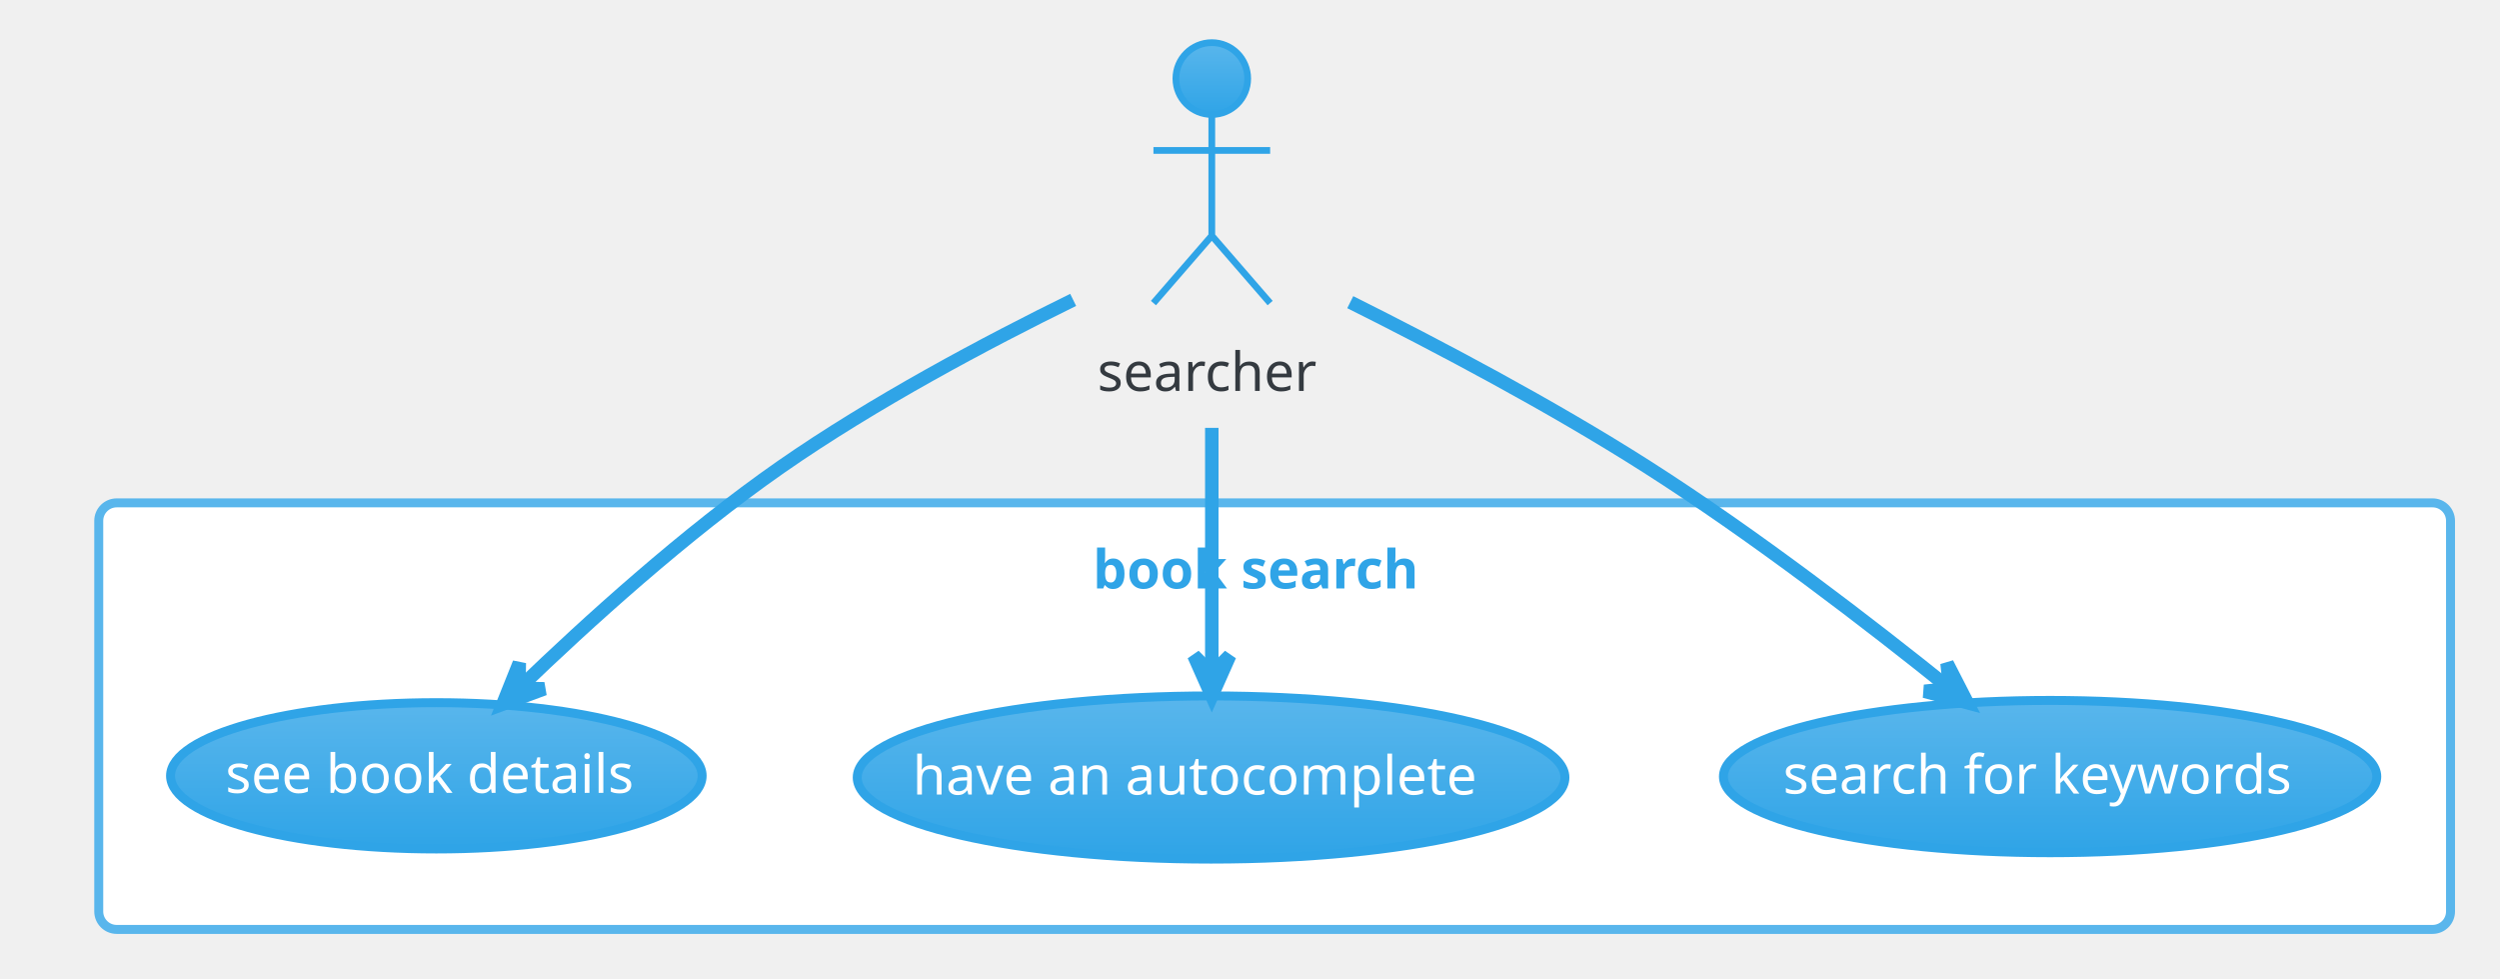
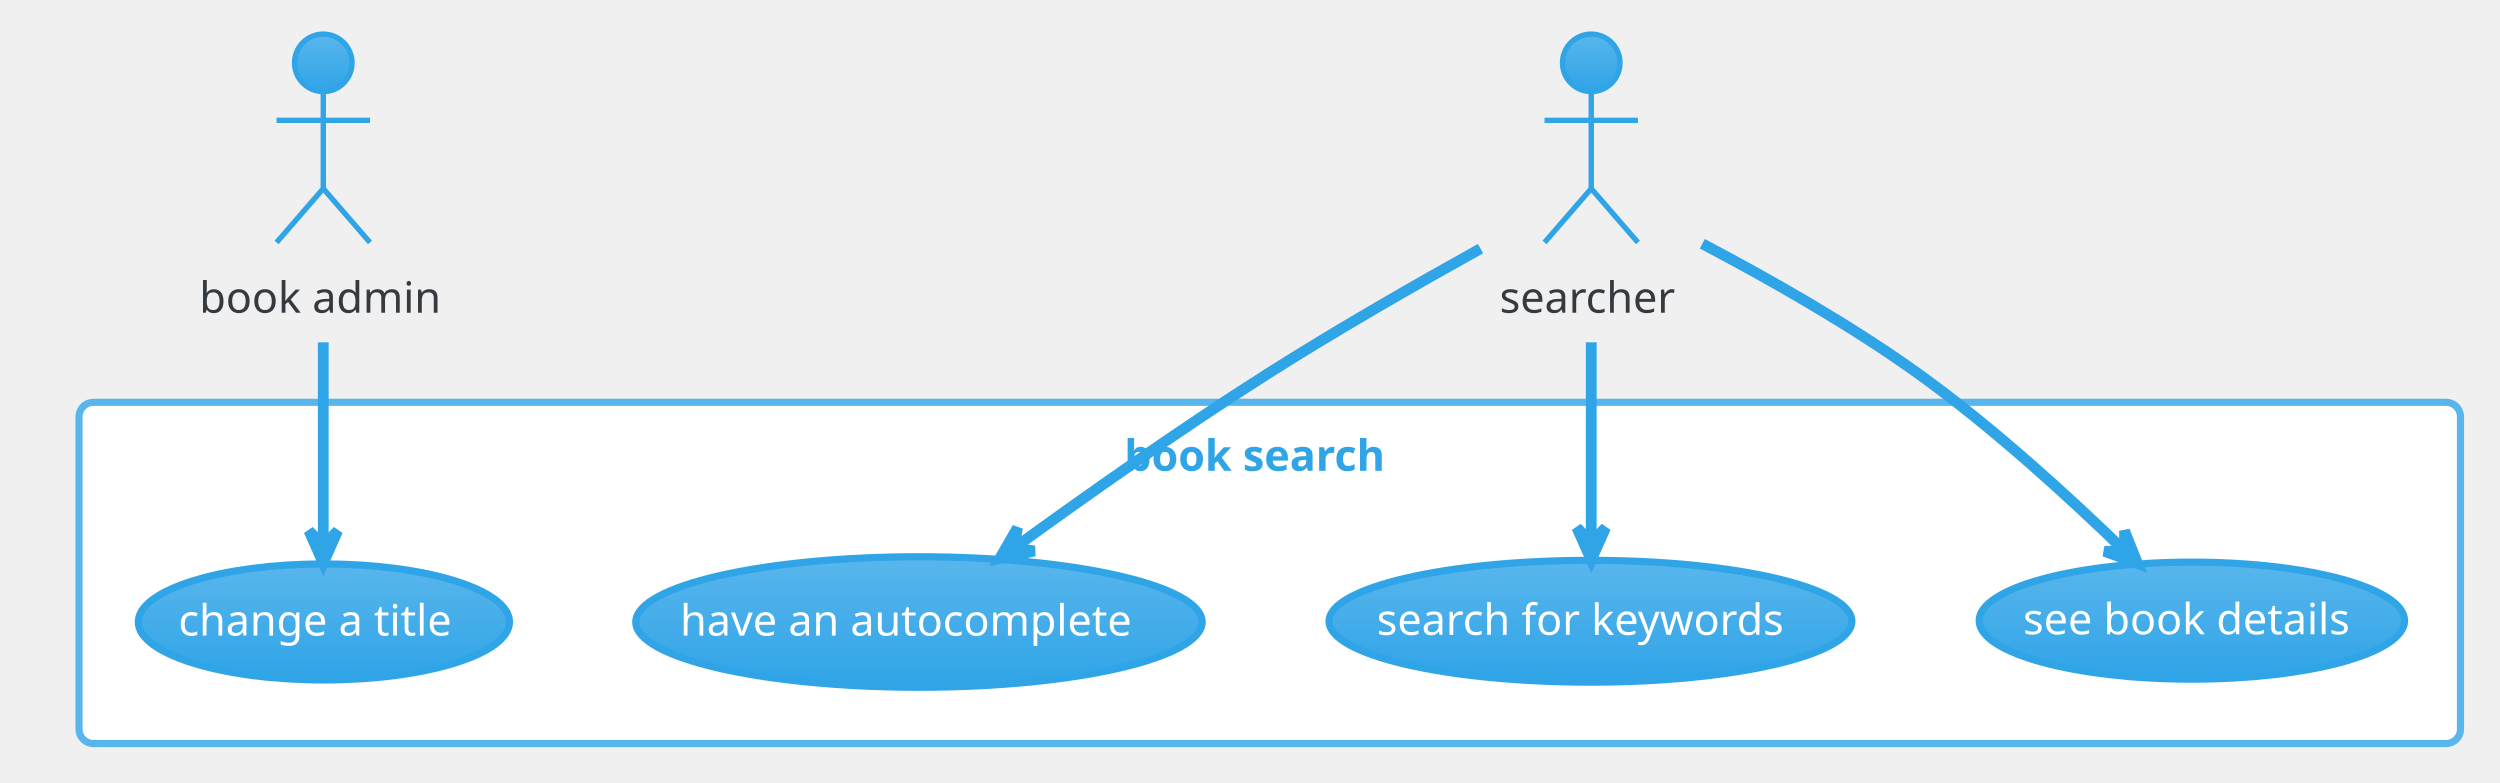
- <svg xmlns="http://www.w3.org/2000/svg" contentScriptType="application/ecmascript" contentStyleType="text/css" height="227.083px" preserveAspectRatio="none" style="width:580px;height:227px;" version="1.1" viewBox="0 0 580 227" width="580.208px" zoomAndPan="magnify">
+ <svg xmlns="http://www.w3.org/2000/svg" contentScriptType="application/ecmascript" contentStyleType="text/css" height="227.083px" preserveAspectRatio="none" style="width:725px;height:227px;" version="1.1" viewBox="0 0 725 227" width="725px" zoomAndPan="magnify">
  <defs>
-     <linearGradient id="g48z2sdmskzes0" x1="50%" x2="50%" y1="0%" y2="100%">
+     <linearGradient id="g14bk90c5zhb6i0" x1="50%" x2="50%" y1="0%" y2="100%">
      <stop offset="0%" stop-color="#59B6EC" />
      <stop offset="100%" stop-color="#2FA4E7" />
    </linearGradient>
  </defs>
  <g>
-     <rect fill="#FFFFFF" height="98.958" rx="4.167" ry="4.167" style="stroke: #59B6EC; stroke-width: 2.083;" width="545.833" x="22.917" y="116.667" />
-     <text fill="#2FA4E7" font-family="Verdana" font-size="12.5" font-weight="bold" lengthAdjust="spacingAndGlyphs" textLength="84.375" x="253.646" y="136.525">book search</text>
-     <ellipse cx="475.815" cy="180.163" fill="url(#g48z2sdmskzes0)" rx="75.815" ry="17.663" style="stroke: #2FA4E7; stroke-width: 2.083;" />
-     <text fill="#FFFFFF" font-family="Verdana" font-size="12.5" lengthAdjust="spacingAndGlyphs" textLength="123.958" x="413.836" y="184.113">search for keywords</text>
-     <ellipse cx="281.082" cy="180.383" fill="url(#g48z2sdmskzes0)" rx="82.124" ry="18.925" style="stroke: #2FA4E7; stroke-width: 2.083;" />
-     <text fill="#FFFFFF" font-family="Verdana" font-size="12.5" lengthAdjust="spacingAndGlyphs" textLength="138.542" x="211.812" y="184.333">have an autocomplete</text>
-     <ellipse cx="101.27" cy="179.989" fill="url(#g48z2sdmskzes0)" rx="61.687" ry="16.968" style="stroke: #2FA4E7; stroke-width: 2.083;" />
-     <text fill="#FFFFFF" font-family="Verdana" font-size="12.5" lengthAdjust="spacingAndGlyphs" textLength="97.917" x="52.312" y="183.939">see book details</text>
-     <ellipse cx="281.25" cy="18.229" fill="url(#g48z2sdmskzes0)" rx="8.333" ry="8.333" style="stroke: #2FA4E7; stroke-width: 1.562;" />
-     <path d="M281.25,26.562 L281.25,54.688 M267.708,34.896 L294.792,34.896 M281.25,54.688 L267.708,70.312 M281.25,54.688 L294.792,70.312 " fill="none" style="stroke: #2FA4E7; stroke-width: 1.562;" />
-     <text fill="#343A40" font-family="Verdana" font-size="12.5" lengthAdjust="spacingAndGlyphs" textLength="53.125" x="254.688" y="90.692">searcher</text>
-     <path d="M313.385,70.104 C333.615,80.208 360.021,94.135 382.292,108.333 C407.24,124.24 434.01,144.854 452.531,159.74 " fill="none" id="ac1-&gt;uc2" style="stroke: #2FA4E7; stroke-width: 3.125;" />
-     <polygon fill="#2FA4E7" points="456.583,163.021,451.898,153.894,452.528,159.753,446.669,160.383,456.583,163.021" style="stroke: #2FA4E7; stroke-width: 3.125;" />
-     <path d="M281.25,99.271 C281.25,118.417 281.25,139.979 281.25,155.875 " fill="none" id="ac1-&gt;uc3" style="stroke: #2FA4E7; stroke-width: 3.125;" />
-     <polygon fill="#2FA4E7" points="281.25,161.458,285.417,152.083,281.25,156.25,277.083,152.083,281.25,161.458" style="stroke: #2FA4E7; stroke-width: 3.125;" />
-     <path d="M249.073,69.573 C228.906,79.469 202.76,93.365 181.25,108.333 C159.042,123.792 136.135,144.583 120.521,159.646 " fill="none" id="ac1-&gt;uc4" style="stroke: #2FA4E7; stroke-width: 3.125;" />
-     <polygon fill="#2FA4E7" points="116.708,163.344,126.335,159.797,120.443,159.713,120.526,153.821,116.708,163.344" style="stroke: #2FA4E7; stroke-width: 3.125;" />
+     <rect fill="#FFFFFF" height="98.958" rx="4.167" ry="4.167" style="stroke: #59B6EC; stroke-width: 2.083;" width="690.625" x="22.917" y="116.667" />
+     <text fill="#2FA4E7" font-family="Verdana" font-size="12.5" font-weight="bold" lengthAdjust="spacingAndGlyphs" textLength="84.375" x="326.042" y="136.525">book search</text>
+     <ellipse cx="93.928" cy="180.363" fill="url(#g14bk90c5zhb6i0)" rx="53.824" ry="16.821" style="stroke: #2FA4E7; stroke-width: 2.083;" />
+     <text fill="#FFFFFF" font-family="Verdana" font-size="12.5" lengthAdjust="spacingAndGlyphs" textLength="84.375" x="51.74" y="184.313">change a title</text>
+     <ellipse cx="461.232" cy="180.163" fill="url(#g14bk90c5zhb6i0)" rx="75.815" ry="17.663" style="stroke: #2FA4E7; stroke-width: 2.083;" />
+     <text fill="#FFFFFF" font-family="Verdana" font-size="12.5" lengthAdjust="spacingAndGlyphs" textLength="123.958" x="399.252" y="184.113">search for keywords</text>
+     <ellipse cx="266.499" cy="180.383" fill="url(#g14bk90c5zhb6i0)" rx="82.124" ry="18.925" style="stroke: #2FA4E7; stroke-width: 2.083;" />
+     <text fill="#FFFFFF" font-family="Verdana" font-size="12.5" lengthAdjust="spacingAndGlyphs" textLength="138.542" x="197.228" y="184.333">have an autocomplete</text>
+     <ellipse cx="635.645" cy="179.989" fill="url(#g14bk90c5zhb6i0)" rx="61.687" ry="16.968" style="stroke: #2FA4E7; stroke-width: 2.083;" />
+     <text fill="#FFFFFF" font-family="Verdana" font-size="12.5" lengthAdjust="spacingAndGlyphs" textLength="97.917" x="586.687" y="183.939">see book details</text>
+     <ellipse cx="93.75" cy="18.229" fill="url(#g14bk90c5zhb6i0)" rx="8.333" ry="8.333" style="stroke: #2FA4E7; stroke-width: 1.562;" />
+     <path d="M93.75,26.562 L93.75,54.688 M80.208,34.896 L107.292,34.896 M93.75,54.688 L80.208,70.312 M93.75,54.688 L107.292,70.312 " fill="none" style="stroke: #2FA4E7; stroke-width: 1.562;" />
+     <text fill="#343A40" font-family="Verdana" font-size="12.5" lengthAdjust="spacingAndGlyphs" textLength="71.875" x="57.812" y="90.692">book admin</text>
+     <ellipse cx="461.458" cy="18.229" fill="url(#g14bk90c5zhb6i0)" rx="8.333" ry="8.333" style="stroke: #2FA4E7; stroke-width: 1.562;" />
+     <path d="M461.458,26.562 L461.458,54.688 M447.917,34.896 L475,34.896 M461.458,54.688 L447.917,70.312 M461.458,54.688 L475,70.312 " fill="none" style="stroke: #2FA4E7; stroke-width: 1.562;" />
+     <text fill="#343A40" font-family="Verdana" font-size="12.5" lengthAdjust="spacingAndGlyphs" textLength="53.125" x="434.896" y="90.692">searcher</text>
+     <path d="M93.75,99.271 C93.75,119.156 93.75,141.656 93.75,157.708 " fill="none" id="ac1-&gt;uc3" style="stroke: #2FA4E7; stroke-width: 3.125;" />
+     <polygon fill="#2FA4E7" points="93.75,163.302,97.917,153.927,93.75,158.094,89.583,153.927,93.75,163.302" style="stroke: #2FA4E7; stroke-width: 3.125;" />
+     <path d="M461.458,99.271 C461.458,118.781 461.458,140.812 461.458,156.792 " fill="none" id="ac2-&gt;uc4" style="stroke: #2FA4E7; stroke-width: 3.125;" />
+     <polygon fill="#2FA4E7" points="461.458,162.396,465.625,153.021,461.458,157.188,457.292,153.021,461.458,162.396" style="stroke: #2FA4E7; stroke-width: 3.125;" />
+     <path d="M429.354,72.104 C411.042,82.271 387.812,95.573 367.708,108.333 C342.312,124.448 314.385,144.188 294.344,158.74 " fill="none" id="ac2-&gt;uc5" style="stroke: #2FA4E7; stroke-width: 3.125;" />
+     <polygon fill="#2FA4E7" points="289.938,161.938,299.969,159.789,294.148,158.872,295.065,153.052,289.938,161.938" style="stroke: #2FA4E7; stroke-width: 3.125;" />
+     <path d="M493.667,70.698 C512.521,80.604 536.427,94.115 556.25,108.333 C578.073,124 600.688,144.76 616.135,159.76 " fill="none" id="ac2-&gt;uc6" style="stroke: #2FA4E7; stroke-width: 3.125;" />
+     <polygon fill="#2FA4E7" points="619.906,163.438,616.107,153.907,616.179,159.8,610.287,159.871,619.906,163.438" style="stroke: #2FA4E7; stroke-width: 3.125;" />
  </g>
</svg>
